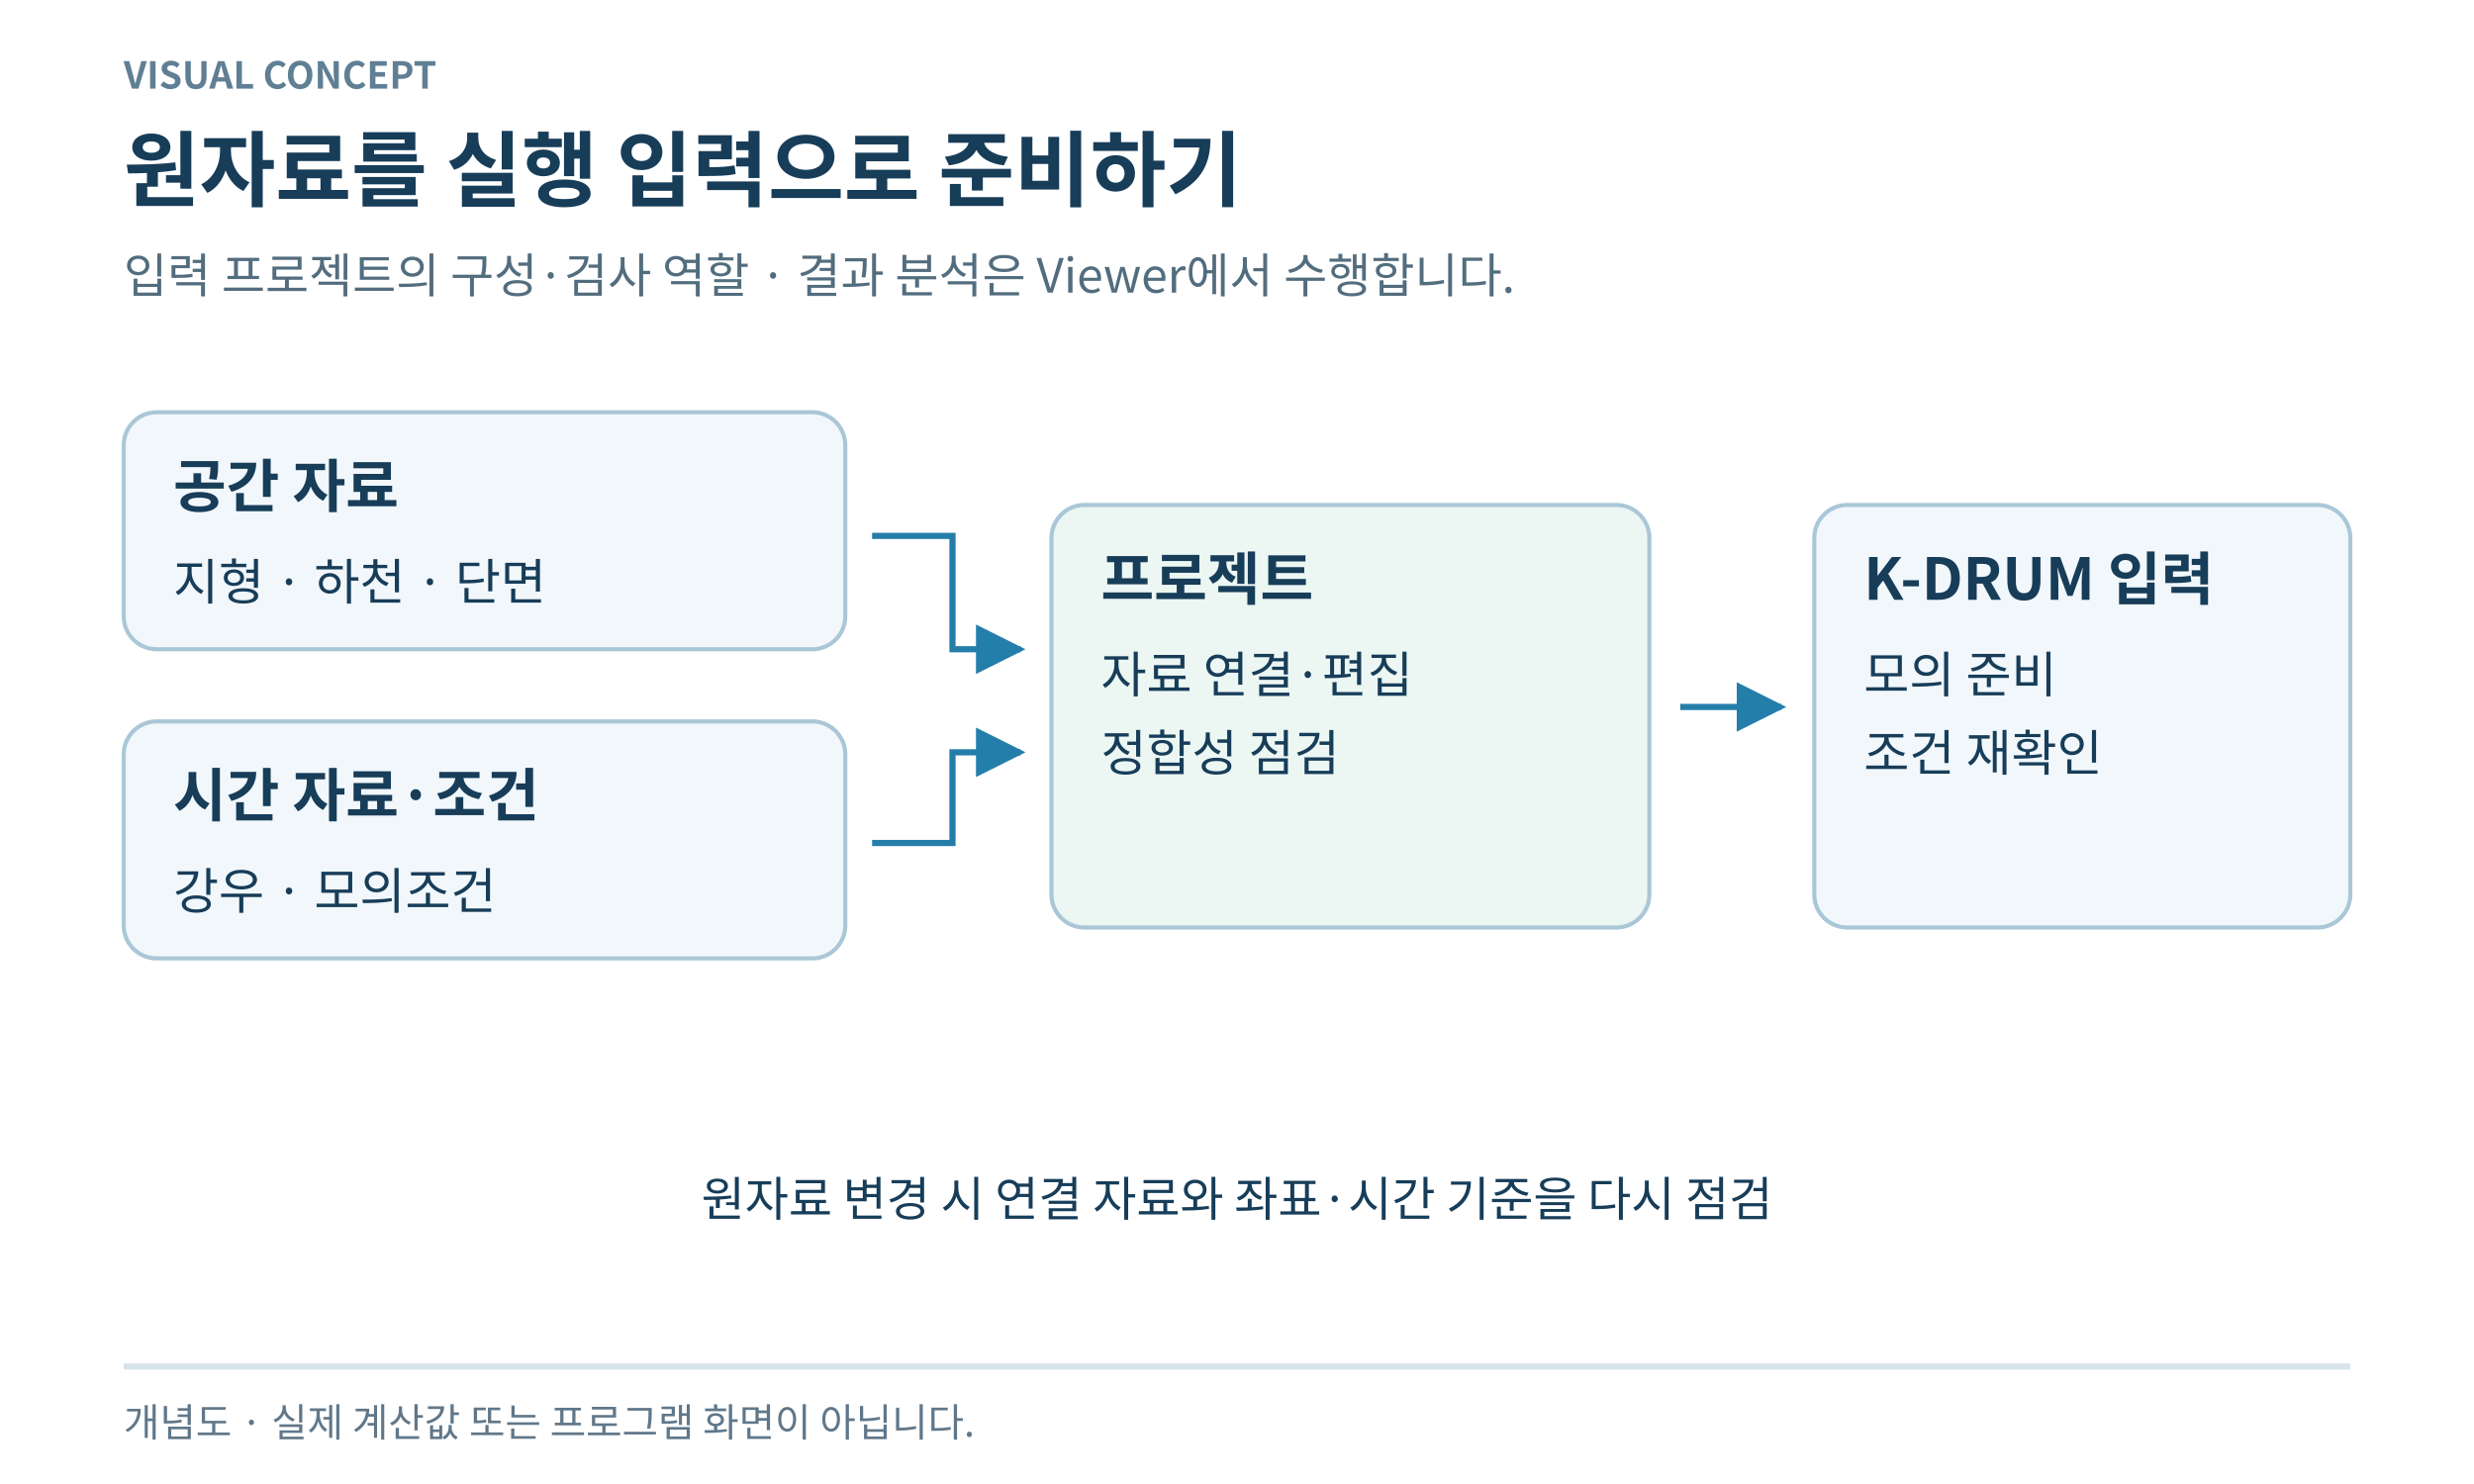
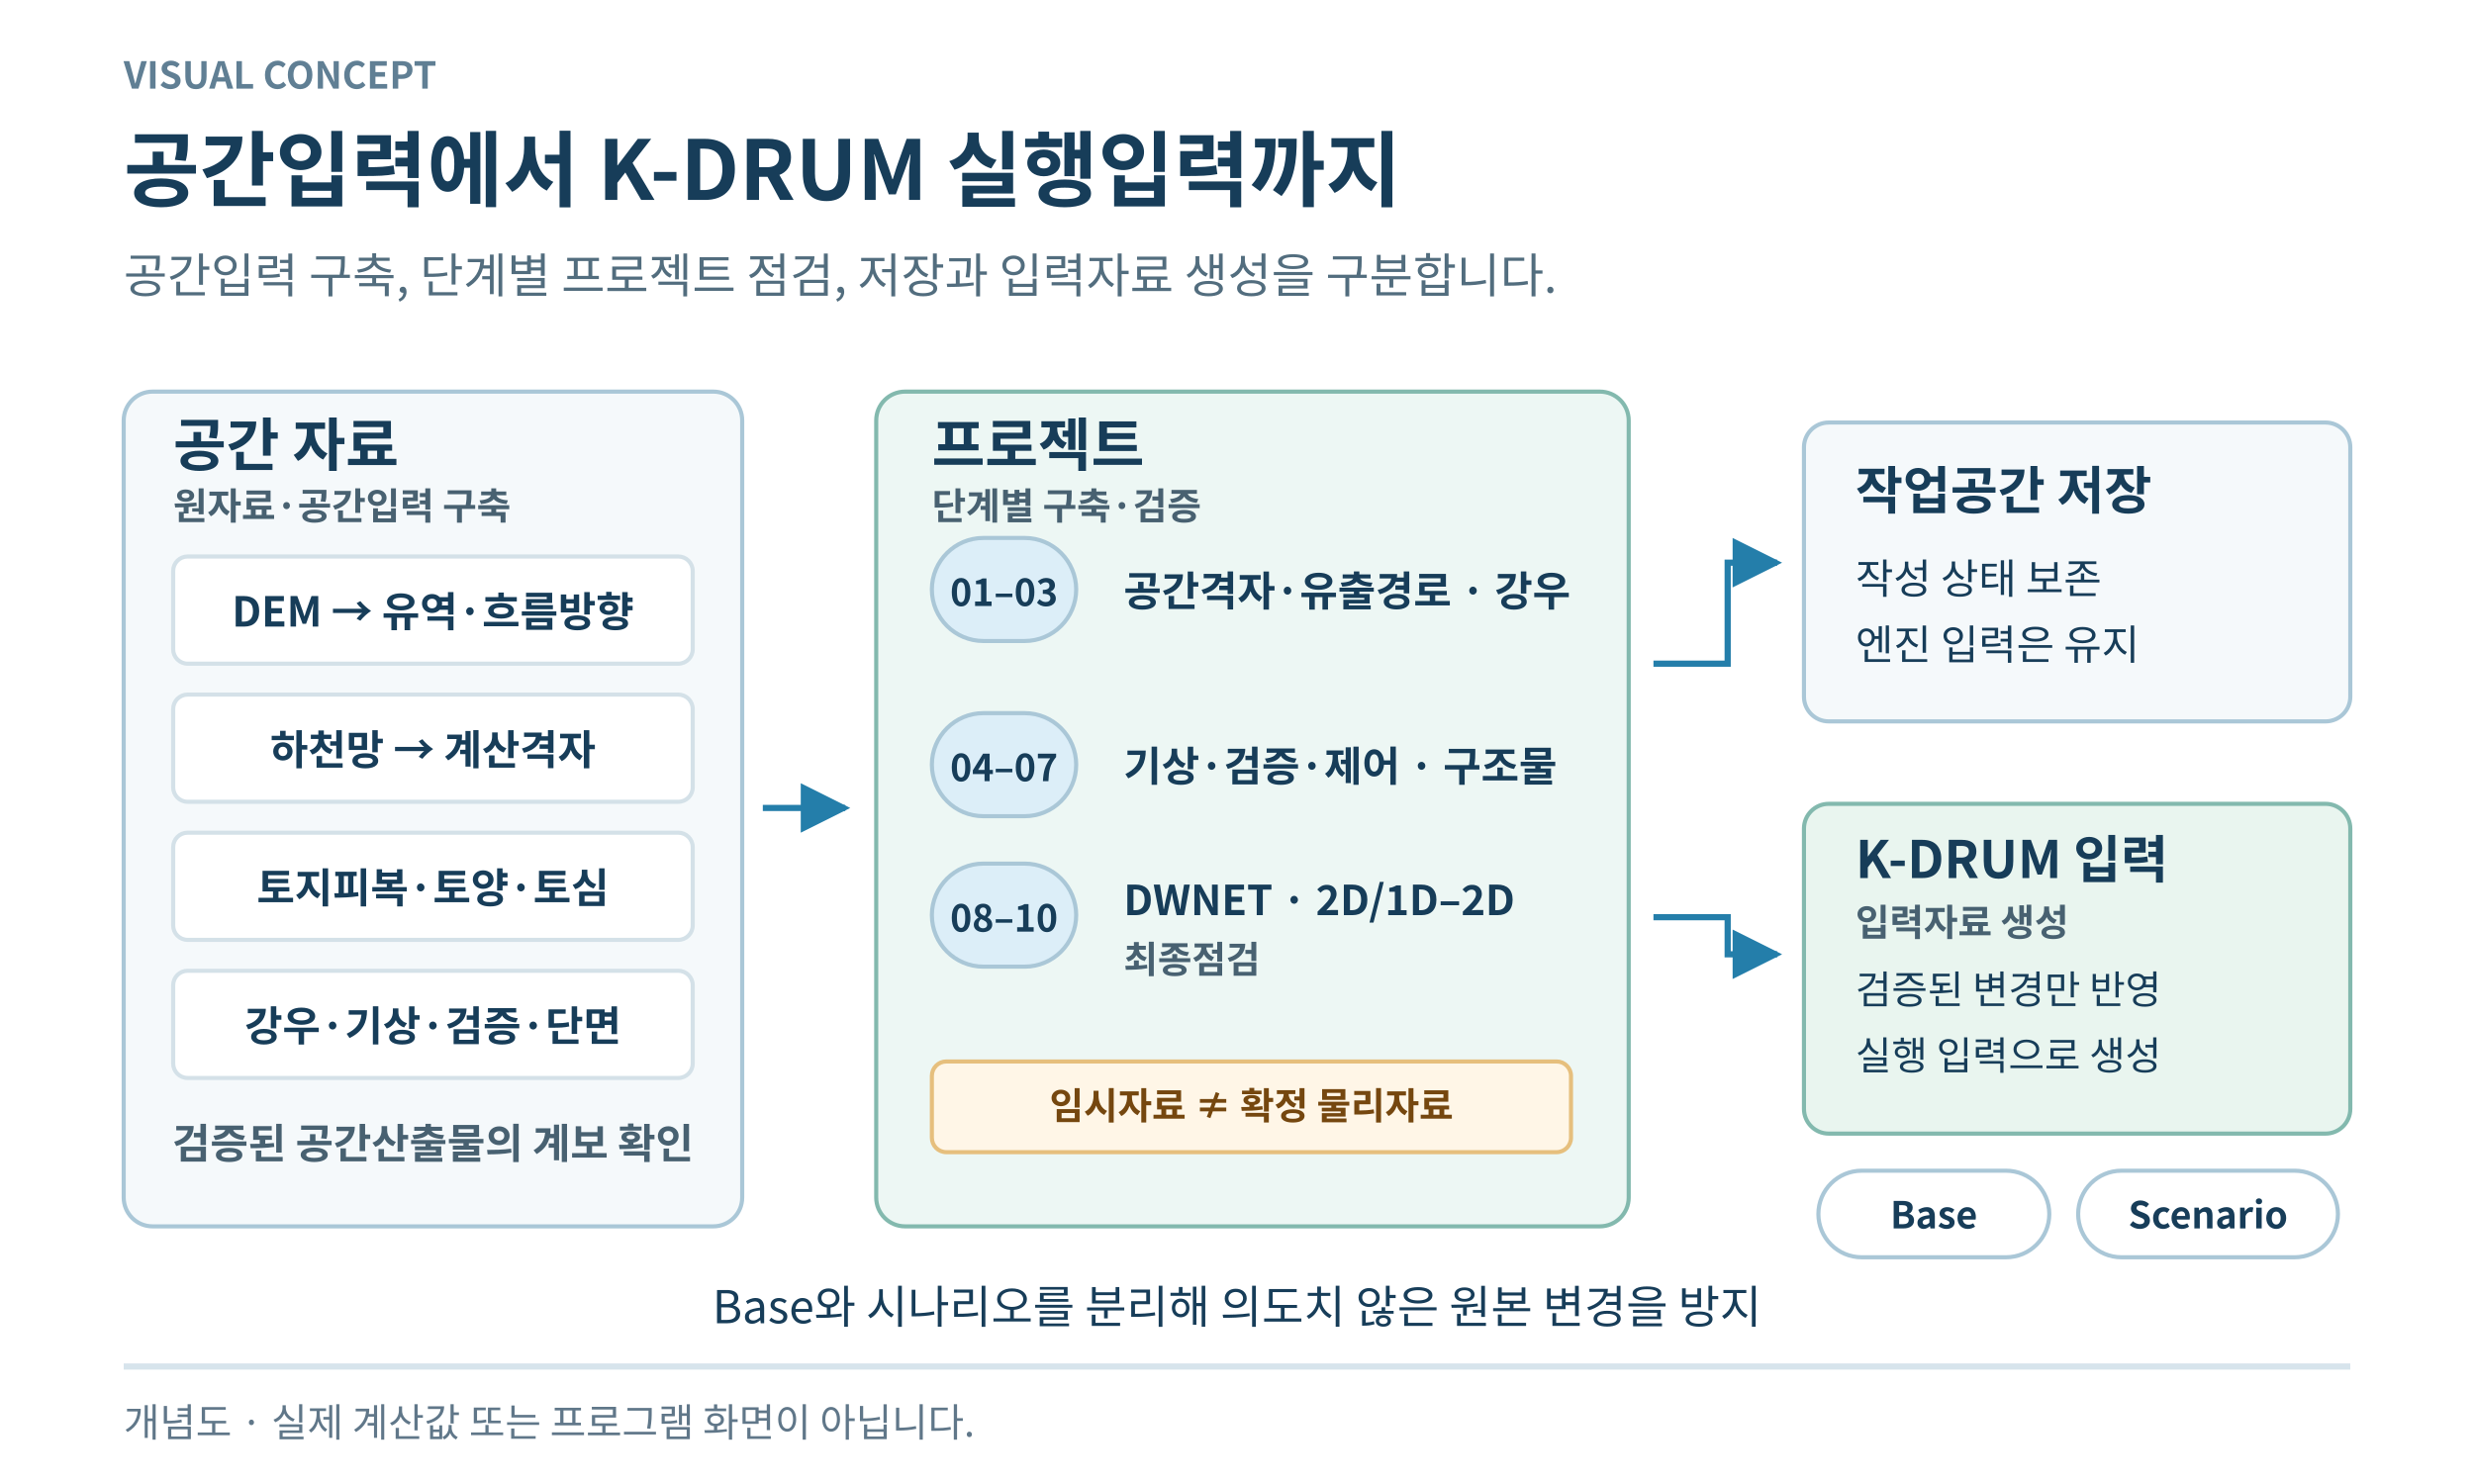
<svg xmlns="http://www.w3.org/2000/svg" width="1200" height="720" viewBox="0 0 1200 720" role="img" aria-labelledby="title desc">
  <defs>
    <marker id="arrow" viewBox="0 0 10 10" refX="9" refY="5" markerWidth="8" markerHeight="8" orient="auto-start-reverse">
      <path d="M0 0 10 5 0 10Z" fill="#247eaa" />
    </marker>
    <pattern id="missing" width="12" height="12" patternUnits="userSpaceOnUse">
      <path d="M-3 3 3-3 M0 12 12 0 M9 15 15 9" stroke="#b2bdc5" stroke-width="2" />
    </pattern>
  </defs>
  <rect width="1200" height="720" fill="#fff" />
  <g font-family="Noto Sans CJK KR,Noto Sans KR,Malgun Gothic,Arial,sans-serif">
    <text x="60" y="43" font-size="18" font-weight="600" text-anchor="start" fill="#607f94">VISUAL CONCEPT</text>
-     <text x="60" y="97" font-size="40" font-weight="700" text-anchor="start" fill="#173d59">원자료를 실행 입력으로 준비하기</text>
-     <text x="60" y="142" font-size="23" font-weight="400" text-anchor="start" fill="#526d7e">입력 프로젝트의 구성·검사 역할 · 결과 분석은 Viewer에서 수행합니다.</text>
-     <rect x="60" y="200" width="350" height="115" rx="16" fill="#f1f7fb" stroke="#aac7d7" stroke-width="2" />
-     <text x="84" y="246" font-size="28" font-weight="700" text-anchor="start" fill="#173d59">공간 자료</text>
-     <text x="84" y="291" font-size="24" font-weight="400" text-anchor="start" fill="#173d59">지형 · 하천 · 단면</text>
-     <rect x="60" y="350" width="350" height="115" rx="16" fill="#f1f7fb" stroke="#aac7d7" stroke-width="2" />
-     <text x="84" y="396" font-size="28" font-weight="700" text-anchor="start" fill="#173d59">시간 자료·조건</text>
-     <text x="84" y="441" font-size="24" font-weight="400" text-anchor="start" fill="#173d59">강우 · 모의조건</text>
-     <path d="M423 260H462V315H495" fill="none" stroke="#247eaa" stroke-width="3" marker-end="url(#arrow)" />
-     <path d="M423 409H462V365H495" fill="none" stroke="#247eaa" stroke-width="3" marker-end="url(#arrow)" />
-     <rect x="510" y="245" width="290" height="205" rx="16" fill="#ecf6f3" stroke="#aac7d7" stroke-width="2" />
-     <text x="534" y="291" font-size="28" font-weight="700" text-anchor="start" fill="#173d59">프로젝트</text>
-     <text x="534" y="336" font-size="24" font-weight="400" text-anchor="start" fill="#173d59">자료 연결·편집</text>
-     <text x="534" y="374" font-size="24" font-weight="400" text-anchor="start" fill="#173d59">정합성 점검</text>
-     <line x1="815" y1="343" x2="864" y2="343" stroke="#247eaa" stroke-width="3" marker-end="url(#arrow)" />
-     <rect x="880" y="245" width="260" height="205" rx="16" fill="#f1f7fb" stroke="#aac7d7" stroke-width="2" />
-     <text x="904" y="291" font-size="28" font-weight="700" text-anchor="start" fill="#173d59">K-DRUM 입력</text>
-     <text x="904" y="336" font-size="24" font-weight="400" text-anchor="start" fill="#173d59">모의 준비</text>
-     <text x="904" y="374" font-size="24" font-weight="400" text-anchor="start" fill="#173d59">조건 재확인</text>
-     <text x="600" y="590" font-size="23" font-weight="500" text-anchor="middle" fill="#173d59">원자료 변경 시 연결 자료와 좌표·시간 기준을 다시 점검</text>
+     <text x="60" y="97" font-size="40" font-weight="700" text-anchor="start" fill="#173d59">공간입력에서 K-DRUM 실행입력까지</text>
+     <text x="60" y="142" font-size="23" font-weight="400" text-anchor="start" fill="#526d7e">공간입력 구축, 단계별 프로젝트 점검, 저장과 입력자료 생성을 구분합니다.</text>
+     <rect x="60" y="190" width="300" height="405" rx="14" fill="#f5f9fb" stroke="#aac7d7" stroke-width="2" />
+     <text x="84" y="226" font-size="28" font-weight="700" text-anchor="start" fill="#173d59">공간 자료</text>
+     <text x="84" y="252" font-size="18" font-weight="600" text-anchor="start" fill="#486171">원자료·공간입력 구축</text>
+     <rect x="84" y="270" width="252" height="52" rx="7" fill="#fff" stroke="#d4e1e8" stroke-width="2" />
+     <text x="210" y="304" font-size="20" font-weight="600" text-anchor="middle" fill="#173d59">DEM → 유역·흐름방향</text>
+     <rect x="84" y="337" width="252" height="52" rx="7" fill="#fff" stroke="#d4e1e8" stroke-width="2" />
+     <text x="210" y="371" font-size="20" font-weight="600" text-anchor="middle" fill="#173d59">하천망 → 계산격자</text>
+     <rect x="84" y="404" width="252" height="52" rx="7" fill="#fff" stroke="#d4e1e8" stroke-width="2" />
+     <text x="210" y="438" font-size="20" font-weight="600" text-anchor="middle" fill="#173d59">토지피복·토양·토심</text>
+     <rect x="84" y="471" width="252" height="52" rx="7" fill="#fff" stroke="#d4e1e8" stroke-width="2" />
+     <text x="210" y="505" font-size="20" font-weight="600" text-anchor="middle" fill="#173d59">강우·기상·검증·단면</text>
+     <text x="210" y="562" font-size="20" font-weight="600" text-anchor="middle" fill="#486171">검증된 공간산출물의 계보 확인</text>
+     <line x1="370" y1="392" x2="410" y2="392" stroke="#247eaa" stroke-width="3" marker-end="url(#arrow)" />
+     <rect x="425" y="190" width="365" height="405" rx="14" fill="#edf7f4" stroke="#83b9ae" stroke-width="2" />
+     <text x="452" y="226" font-size="28" font-weight="700" text-anchor="start" fill="#173d59">프로젝트</text>
+     <text x="452" y="252" font-size="18" font-weight="600" text-anchor="start" fill="#486171">단계별 구축·검증</text>
+     <rect x="452" y="261" width="70" height="50" rx="25" fill="#dceef8" stroke="#aac7d7" stroke-width="2" />
+     <text x="487" y="294" font-size="18" font-weight="700" text-anchor="middle" fill="#173d59">01–03</text>
+     <text x="545" y="294" font-size="20" font-weight="600" text-anchor="start" fill="#173d59">공간격자·유출경로 · 강우</text>
+     <rect x="452" y="346" width="70" height="50" rx="25" fill="#dceef8" stroke="#aac7d7" stroke-width="2" />
+     <text x="487" y="379" font-size="18" font-weight="700" text-anchor="middle" fill="#173d59">04–07</text>
+     <text x="545" y="379" font-size="20" font-weight="600" text-anchor="start" fill="#173d59">기상·검증·제어 · 구조물</text>
+     <rect x="452" y="419" width="70" height="50" rx="25" fill="#dceef8" stroke="#aac7d7" stroke-width="2" />
+     <text x="487" y="452" font-size="18" font-weight="700" text-anchor="middle" fill="#173d59">08–10</text>
+     <text x="545" y="444" font-size="20" font-weight="600" text-anchor="start" fill="#173d59">DWNET · 2D/1D–2D</text>
+     <text x="545" y="472" font-size="18" font-weight="600" text-anchor="start" fill="#486171">최종점검</text>
+     <rect x="452" y="515" width="310" height="44" rx="7" fill="#fff6e7" stroke="#e6bf7d" stroke-width="2" />
+     <text x="607" y="543" font-size="18" font-weight="700" text-anchor="middle" fill="#75470f">임시자료 ≠ 확정 물리자료</text>
+     <path d="M802 322H838V273H862" fill="none" stroke="#247eaa" stroke-width="3" marker-end="url(#arrow)" />
+     <path d="M802 445H838V463H862" fill="none" stroke="#247eaa" stroke-width="3" marker-end="url(#arrow)" />
+     <rect x="875" y="205" width="265" height="145" rx="12" fill="#f5f9fb" stroke="#aac7d7" stroke-width="2" />
+     <text x="900" y="247" font-size="25" font-weight="700" text-anchor="start" fill="#173d59">작업공간 저장</text>
+     <text x="900" y="288" font-size="20" font-weight="400" text-anchor="start" fill="#173d59">작성 상태 보존</text>
+     <text x="900" y="320" font-size="20" font-weight="400" text-anchor="start" fill="#173d59">엔진 입력은 유지</text>
+     <rect x="875" y="390" width="265" height="160" rx="12" fill="#e9f5ef" stroke="#83b9ae" stroke-width="2" />
+     <text x="900" y="426" font-size="25" font-weight="700" text-anchor="start" fill="#173d59">K-DRUM 입력</text>
+     <text x="900" y="454" font-size="18" font-weight="600" text-anchor="start" fill="#486171">입력자료 생성</text>
+     <text x="900" y="487" font-size="19" font-weight="400" text-anchor="start" fill="#173d59">검증된 변경만 반영</text>
+     <text x="900" y="519" font-size="19" font-weight="400" text-anchor="start" fill="#173d59">실행 입력으로 생성</text>
+     <rect x="882" y="568" width="112" height="42" rx="21" fill="#fff" stroke="#aac7d7" stroke-width="2" />
+     <text x="938" y="596" font-size="18" font-weight="700" text-anchor="middle" fill="#173d59">Base</text>
+     <rect x="1008" y="568" width="126" height="42" rx="21" fill="#fff" stroke="#aac7d7" stroke-width="2" />
+     <text x="1071" y="596" font-size="18" font-weight="700" text-anchor="middle" fill="#173d59">Scenario</text>
+     <text x="600" y="642" font-size="22" font-weight="500" text-anchor="middle" fill="#173d59">Base와 시나리오를 분리해 의도치 않은 원본 변경을 방지</text>
    <line x1="60" y1="663" x2="1140" y2="663" stroke="#d7e4ec" stroke-width="3" />
    <text x="60" y="697" font-size="19" font-weight="400" text-anchor="start" fill="#607789">개념도 · 실제 계산값 또는 프로그램 화면이 아닙니다.</text>
  </g>
</svg>
